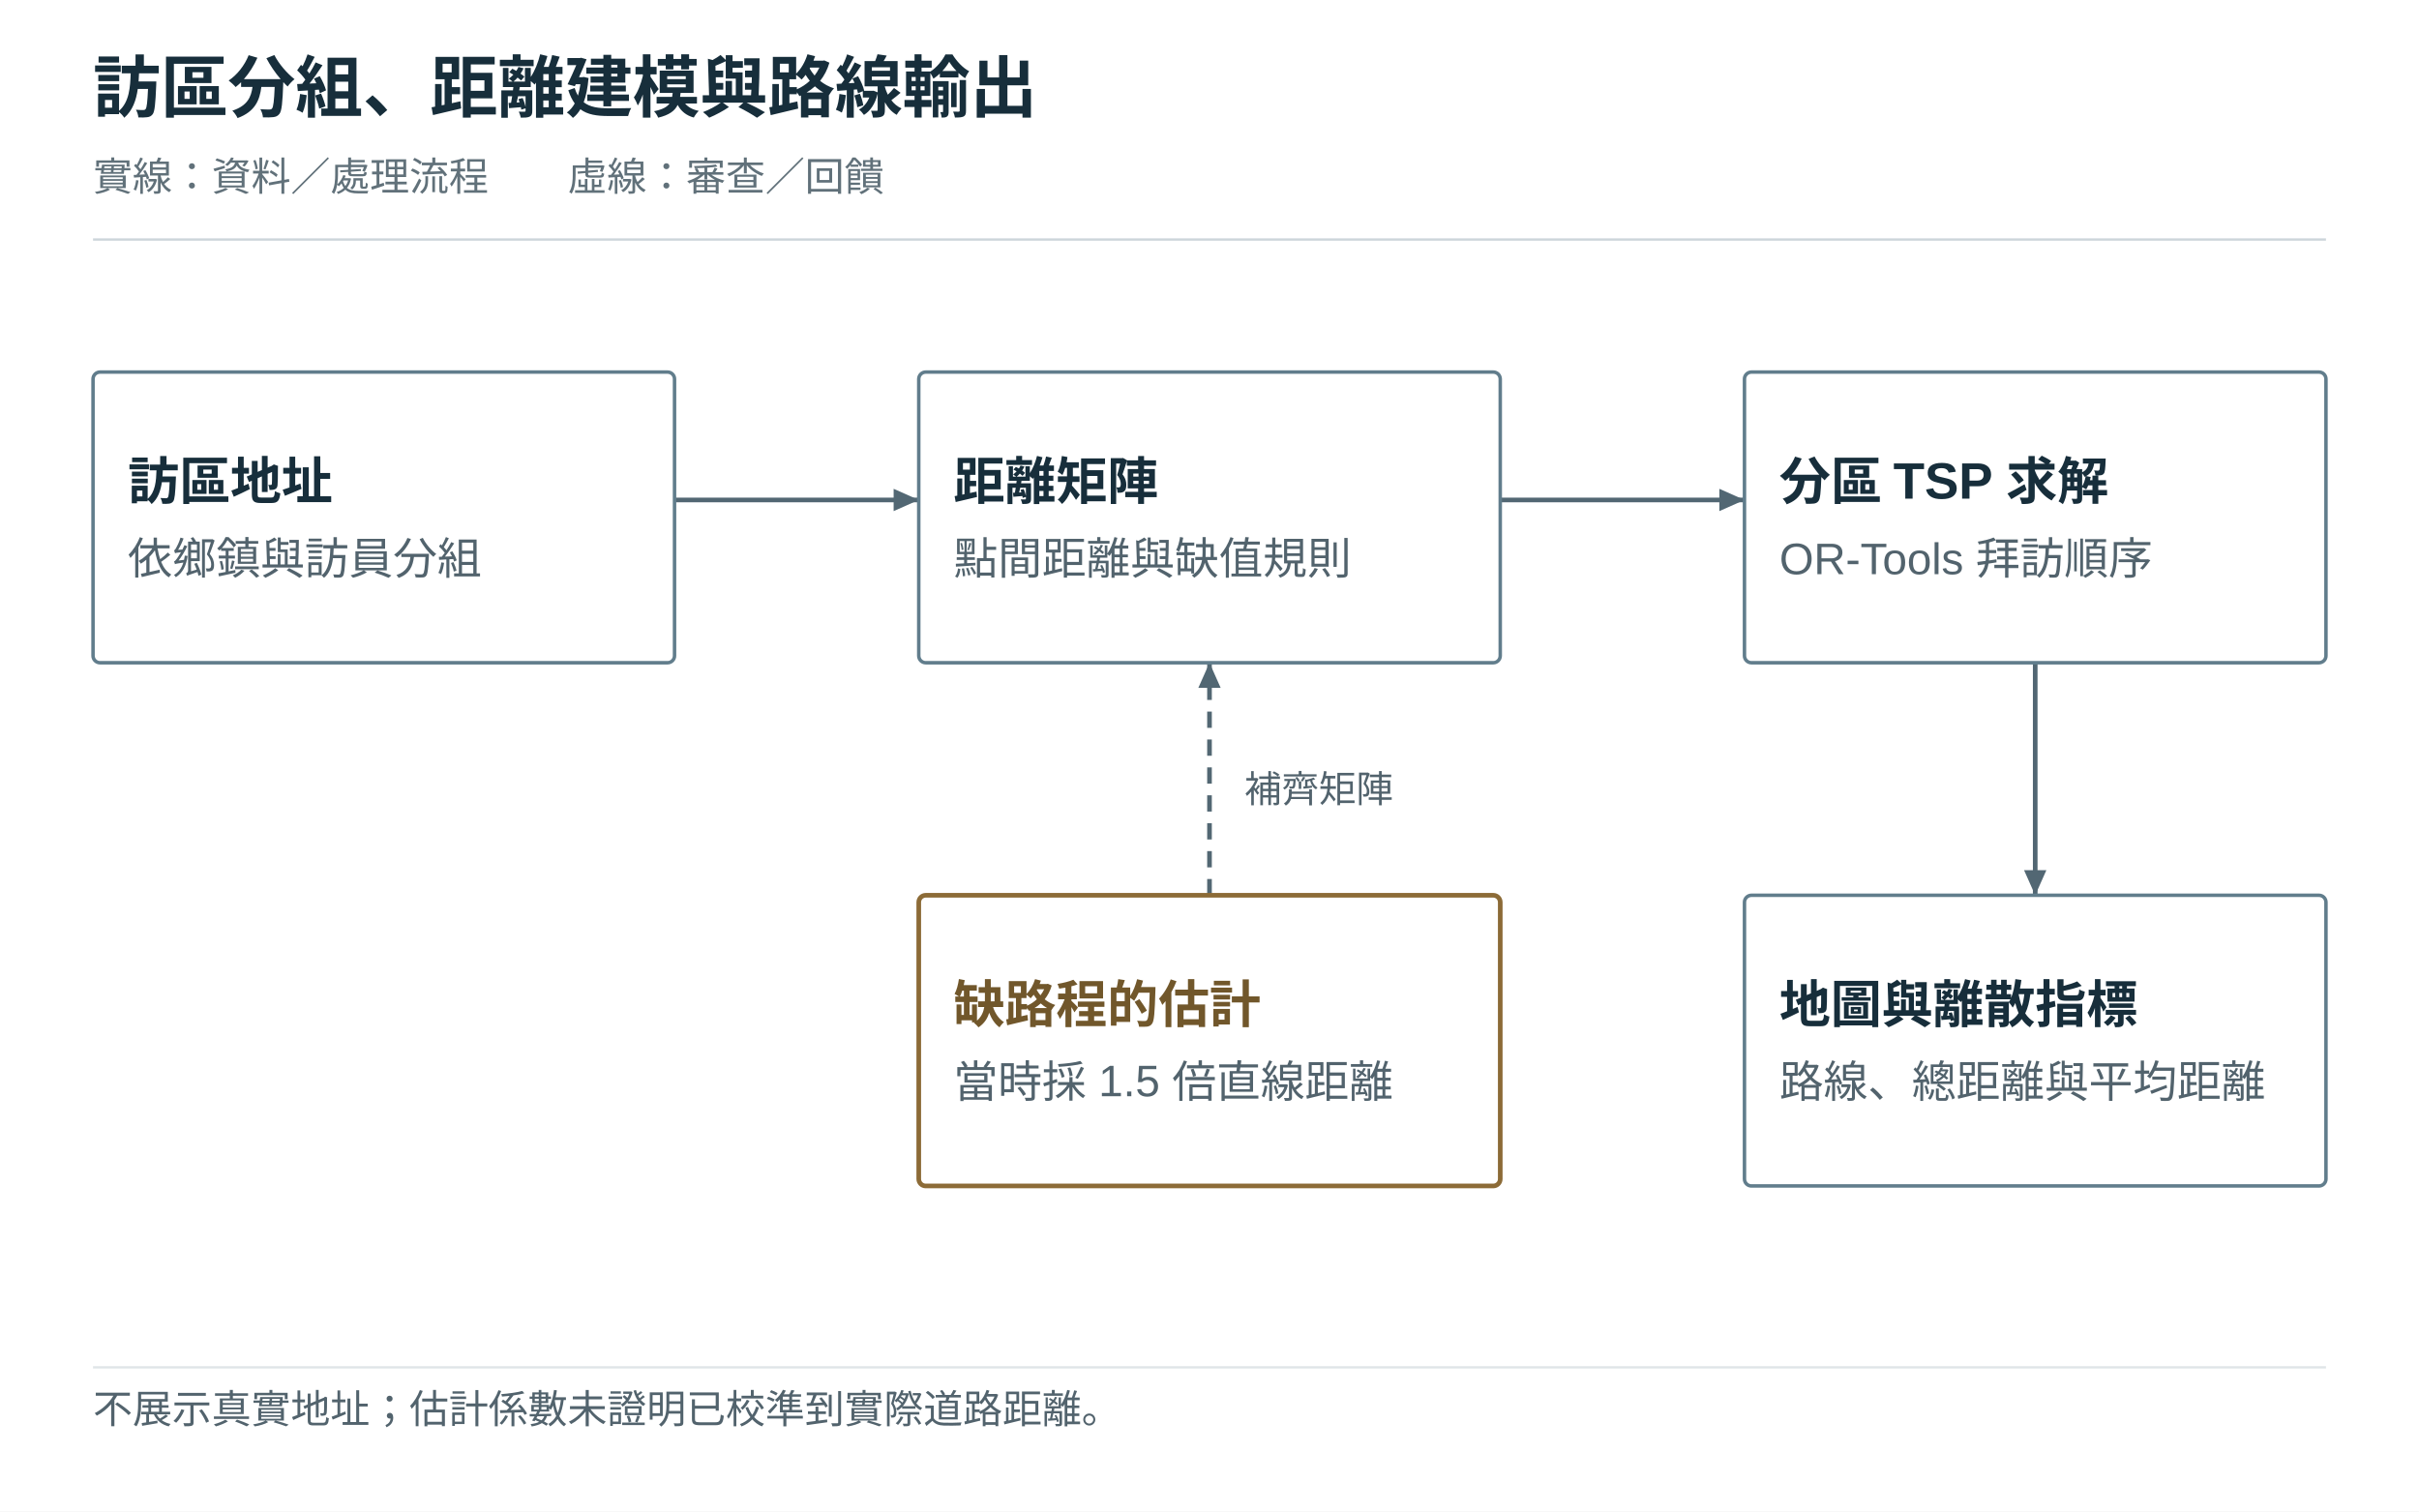
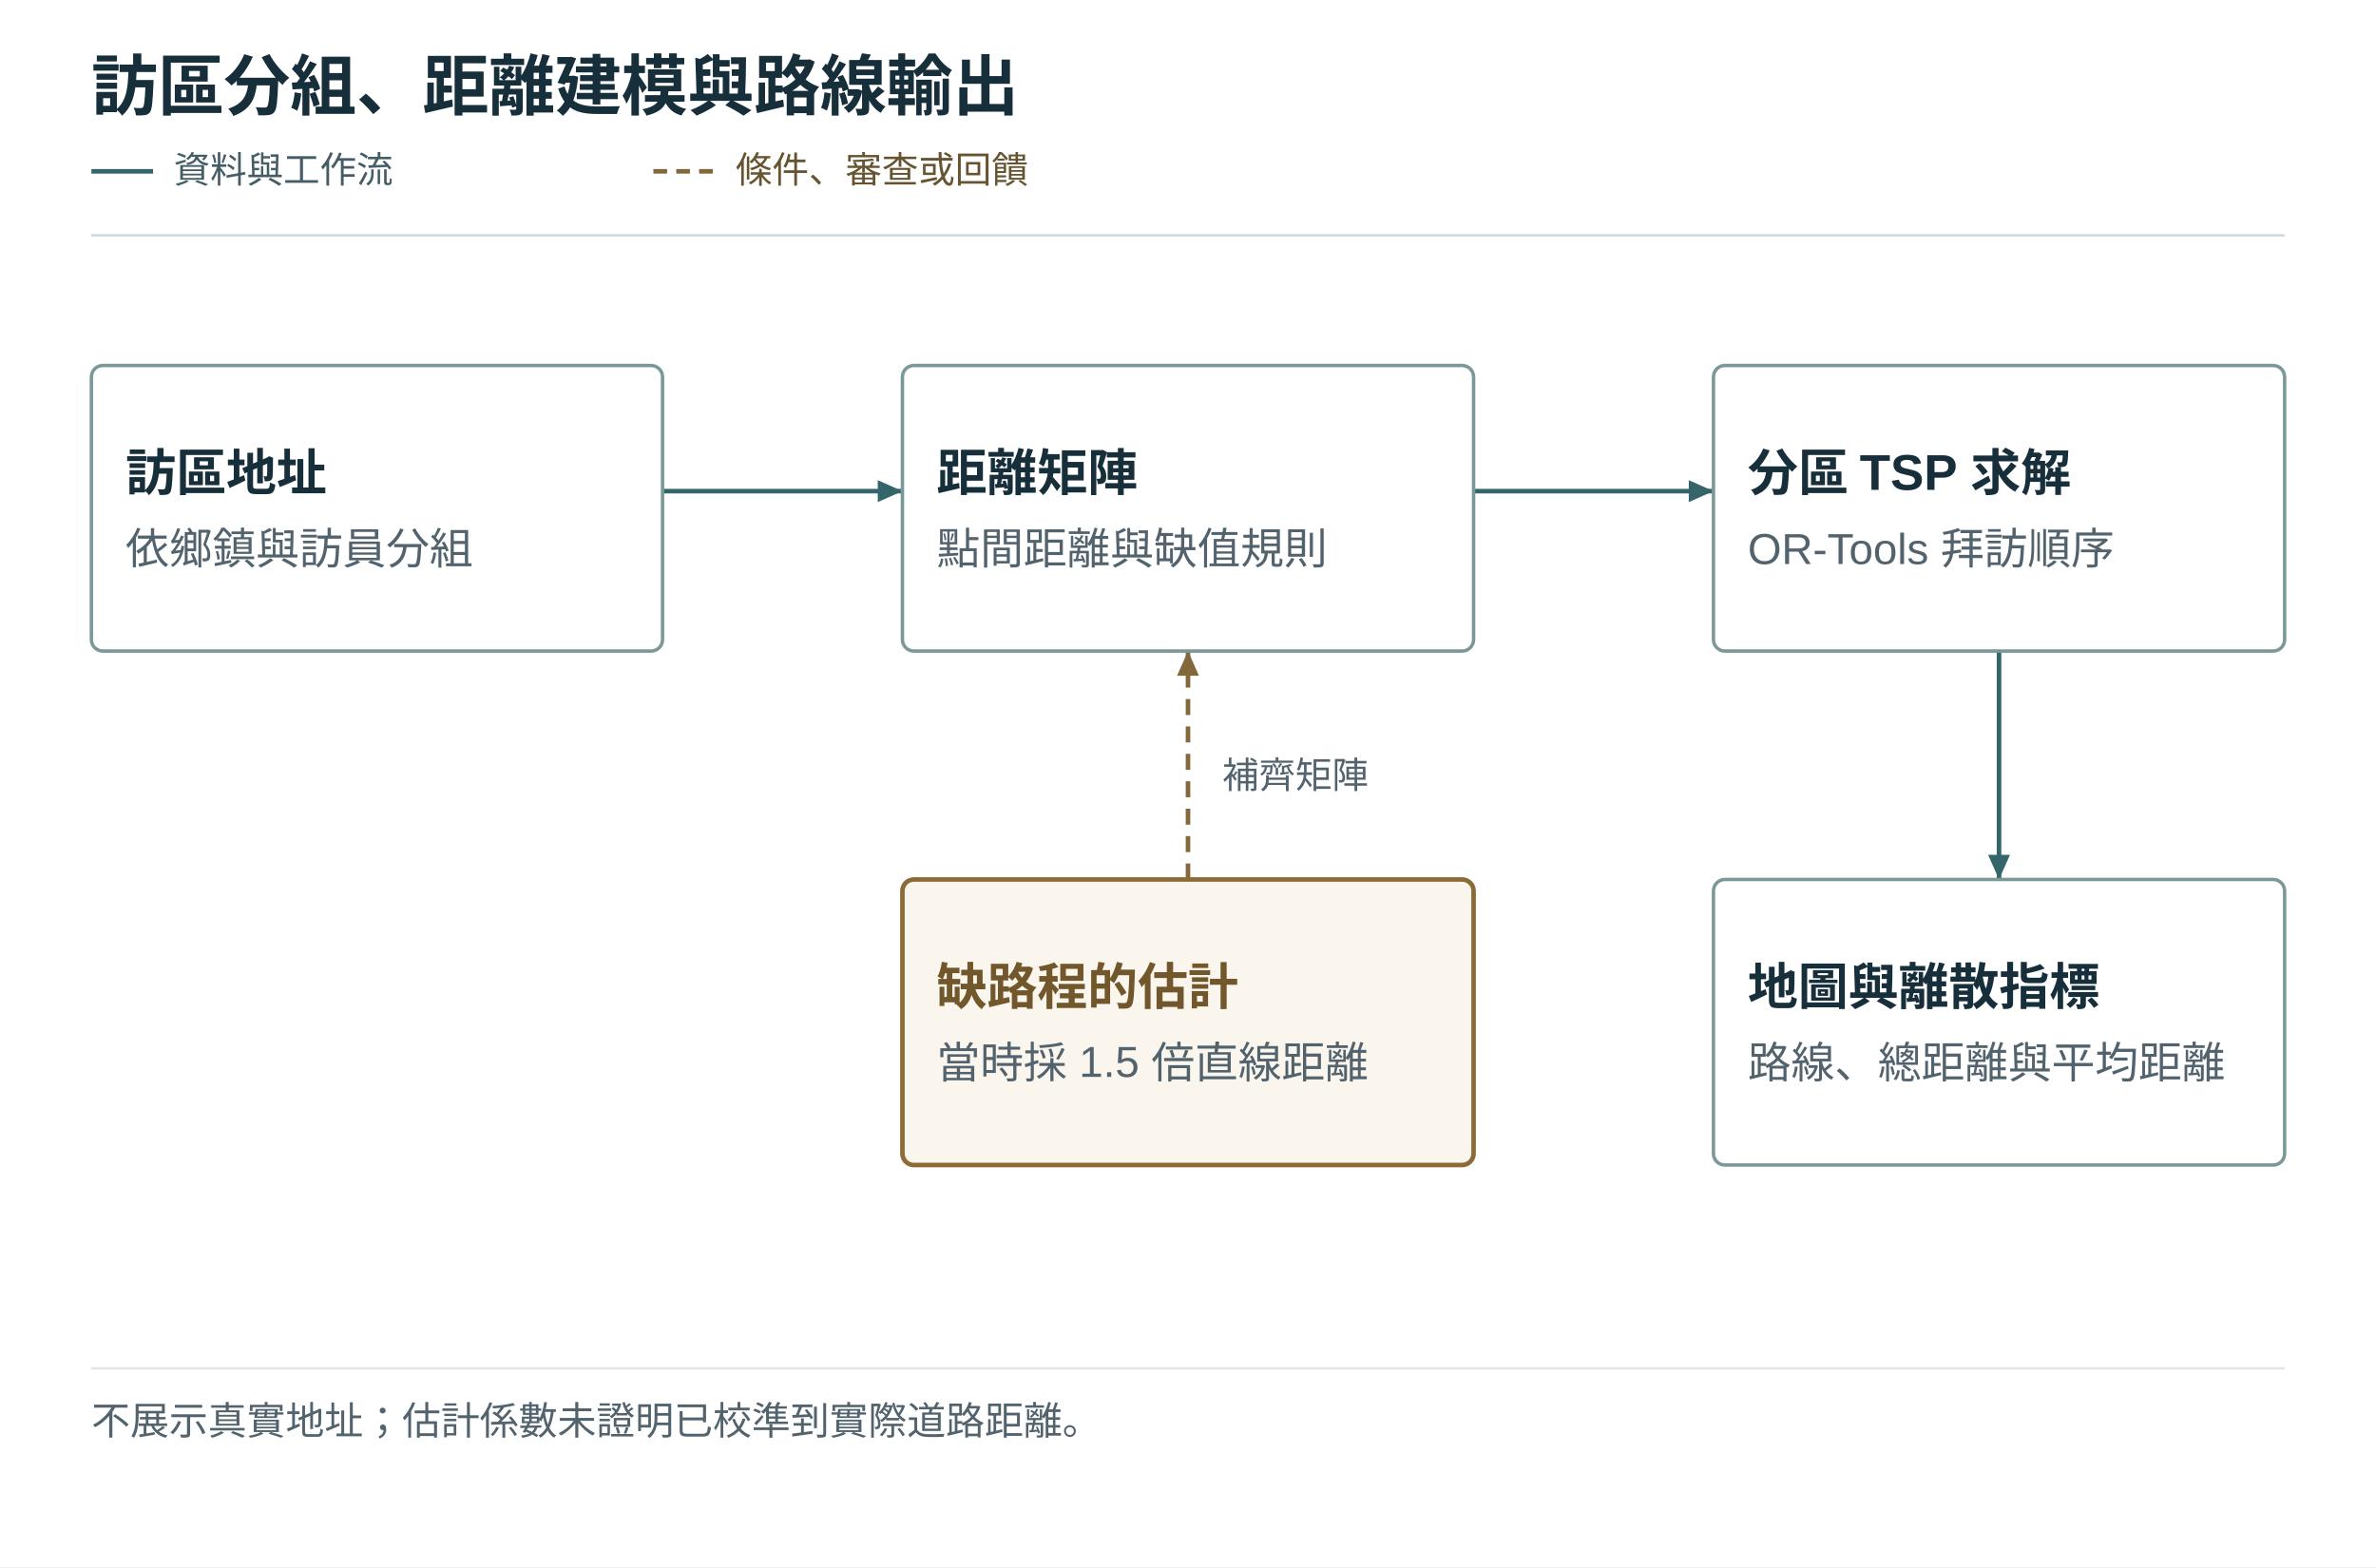
- <svg xmlns="http://www.w3.org/2000/svg" viewBox="0 0 1040 650" role="img" aria-labelledby="title desc" lang="zh-Hant">
+ <svg xmlns="http://www.w3.org/2000/svg" viewBox="0 0 1040 686" role="img" aria-labelledby="title desc" lang="zh-Hant">
  <defs>
    <marker id="survey-route-zh" viewBox="0 0 10 10" refX="9" refY="5" markerWidth="6" markerHeight="6" orient="auto">
-       <path d="M0 1L9 5L0 9Z" fill="#526773" />
+       <path d="M0 1L9 5L0 9Z" fill="context-stroke" />
    </marker>
  </defs>
-   <rect width="1040" height="650" fill="#fff" />
+   <rect width="1040" height="686" fill="#fff" />
  <g font-family="Arial,Microsoft JhengHei,sans-serif">
    <text x="40" y="48" fill="#172e3b" font-size="29" font-weight="600">
      <tspan x="40" dy="0">訪區分組、距離建模與路線輸出</tspan>
    </text>
-     <text x="40" y="82" fill="#61717a" font-size="17">
-       <tspan x="40" dy="0">實線：資料／處理流程　　虛線：審查／回饋</tspan>
+     <path d="M40 75H67" stroke="#34656a" stroke-width="2" />
+     <text x="76" y="80" fill="#455d66" font-size="16">
+       <tspan x="76" dy="0">資料與工作流</tspan>
+     </text>
+     <path d="M286 75H313" stroke="#83683b" stroke-width="2" stroke-dasharray="6 4" />
+     <text x="322" y="80" fill="#665330" font-size="16">
+       <tspan x="322" dy="0">條件、審查或回饋</tspan>
    </text>
    <path d="M40 103H1000" stroke="#ccd5da" />
-     <path d="M290 215H395" fill="none" stroke="#526773" stroke-width="2" marker-end="url(#survey-route-zh)" />
-     <path d="M645 215H750" fill="none" stroke="#526773" stroke-width="2" marker-end="url(#survey-route-zh)" />
-     <path d="M520 385V285" fill="none" stroke="#526773" stroke-width="2" stroke-dasharray="7 5" marker-end="url(#survey-route-zh)" />
-     <path d="M875 270V385" fill="none" stroke="#526773" stroke-width="2" marker-end="url(#survey-route-zh)" />
-     <rect x="40" y="160" width="250" height="125" rx="3" fill="#fff" stroke="#617d8c" stroke-width="1.5" />
+     <path d="M290 215H395" fill="none" stroke="#34656a" stroke-width="2" marker-end="url(#survey-route-zh)" />
+     <path d="M645 215H750" fill="none" stroke="#34656a" stroke-width="2" marker-end="url(#survey-route-zh)" />
+     <path d="M520 385V285" fill="none" stroke="#83683b" stroke-width="2" stroke-dasharray="7 5" marker-end="url(#survey-route-zh)" />
+     <path d="M875 270V385" fill="none" stroke="#34656a" stroke-width="2" marker-end="url(#survey-route-zh)" />
+     <rect x="40" y="160" width="250" height="125" rx="5" fill="#fff" stroke="#7b9899" stroke-width="1.5" />
    <text x="55" y="214.76" fill="#172e3b" font-size="22" font-weight="600">
      <tspan x="55" dy="0">訪區地址</tspan>
    </text>
    <text x="55" y="246.92" fill="#52636d" font-size="19">
      <tspan x="55" dy="0">依鄉鎮與訪員分組</tspan>
    </text>
-     <rect x="395" y="160" width="250" height="125" rx="3" fill="#fff" stroke="#617d8c" stroke-width="1.5" />
+     <rect x="395" y="160" width="250" height="125" rx="5" fill="#fff" stroke="#7b9899" stroke-width="1.5" />
    <text x="410" y="214.76" fill="#172e3b" font-size="22" font-weight="600">
      <tspan x="410" dy="0">距離矩陣</tspan>
    </text>
    <text x="410" y="246.92" fill="#52636d" font-size="19">
      <tspan x="410" dy="0">點間距離與缺值規則</tspan>
    </text>
-     <rect x="750" y="160" width="250" height="125" rx="3" fill="#fff" stroke="#617d8c" stroke-width="1.5" />
+     <rect x="750" y="160" width="250" height="125" rx="5" fill="#fff" stroke="#7b9899" stroke-width="1.5" />
    <text x="765" y="214.76" fill="#172e3b" font-size="22" font-weight="600">
      <tspan x="765" dy="0">分區 TSP 求解</tspan>
    </text>
    <text x="765" y="246.92" fill="#52636d" font-size="19">
      <tspan x="765" dy="0">OR-Tools 拜訪順序</tspan>
    </text>
-     <rect x="395" y="385" width="250" height="125" rx="3" fill="#fff" stroke="#8c6b37" stroke-width="2" />
+     <rect x="395" y="385" width="250" height="125" rx="5" fill="#faf6ee" stroke="#8c6b37" stroke-width="2" />
    <text x="410" y="439.76" fill="#71572b" font-size="22" font-weight="600">
      <tspan x="410" dy="0">缺路程的估計</tspan>
    </text>
    <text x="410" y="471.92" fill="#52636d" font-size="19">
      <tspan x="410" dy="0">當時採 1.5 倍直線距離</tspan>
    </text>
-     <rect x="750" y="385" width="250" height="125" rx="3" fill="#fff" stroke="#617d8c" stroke-width="1.5" />
+     <rect x="750" y="385" width="250" height="125" rx="5" fill="#fff" stroke="#7b9899" stroke-width="1.5" />
    <text x="765" y="439.76" fill="#172e3b" font-size="22" font-weight="600">
      <tspan x="765" dy="0">地圖與離散指標</tspan>
    </text>
    <text x="765" y="471.92" fill="#52636d" font-size="19">
      <tspan x="765" dy="0">路線、總距離與平均距離</tspan>
    </text>
    <rect x="531" y="328" width="76" height="23.48" fill="#fff" />
    <text x="535" y="345" fill="#52636d" font-size="16">
      <tspan x="535" dy="0">補齊矩陣</tspan>
    </text>
-     <path d="M40 588H1000" stroke="#e0e5e8" />
-     <text x="40" y="612" fill="#52636d" font-size="17">
+     <path d="M40 599H1000" stroke="#e0e5e8" />
+     <text x="40" y="628" fill="#52636d" font-size="17">
      <tspan x="40" dy="0">不展示真實地址；估計係數未證明已校準到實際道路距離。</tspan>
    </text>
  </g>
</svg>
